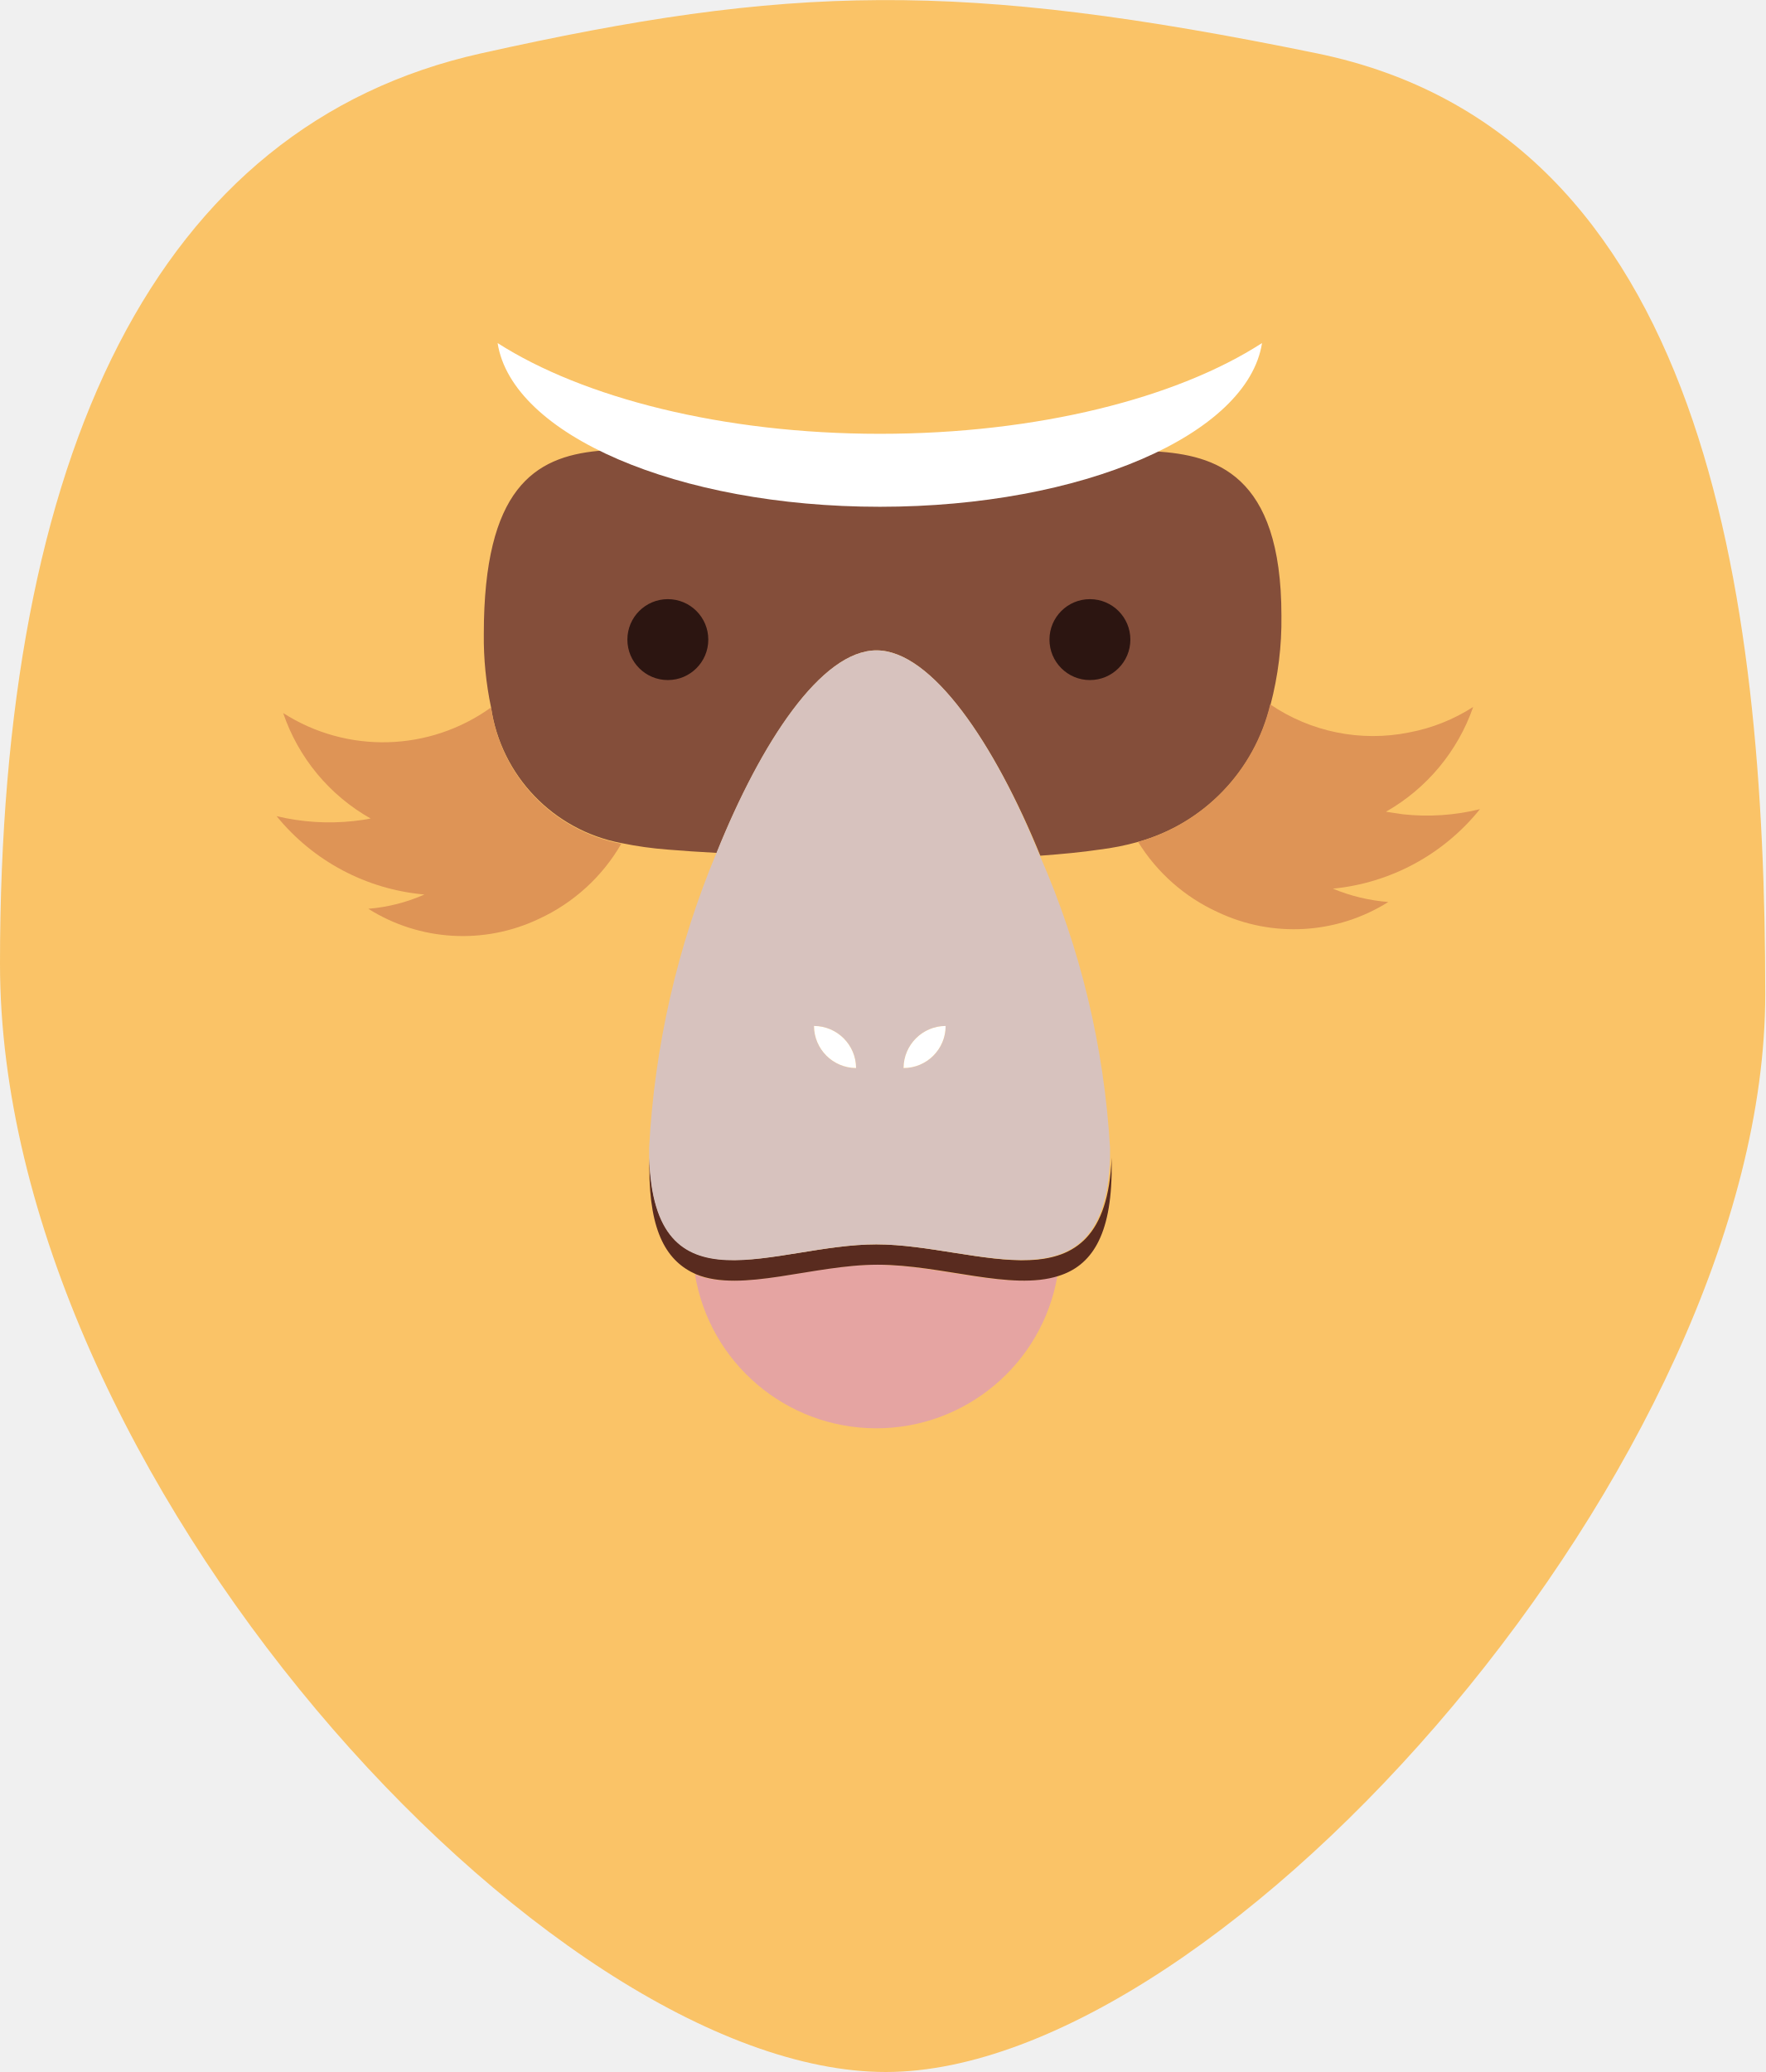
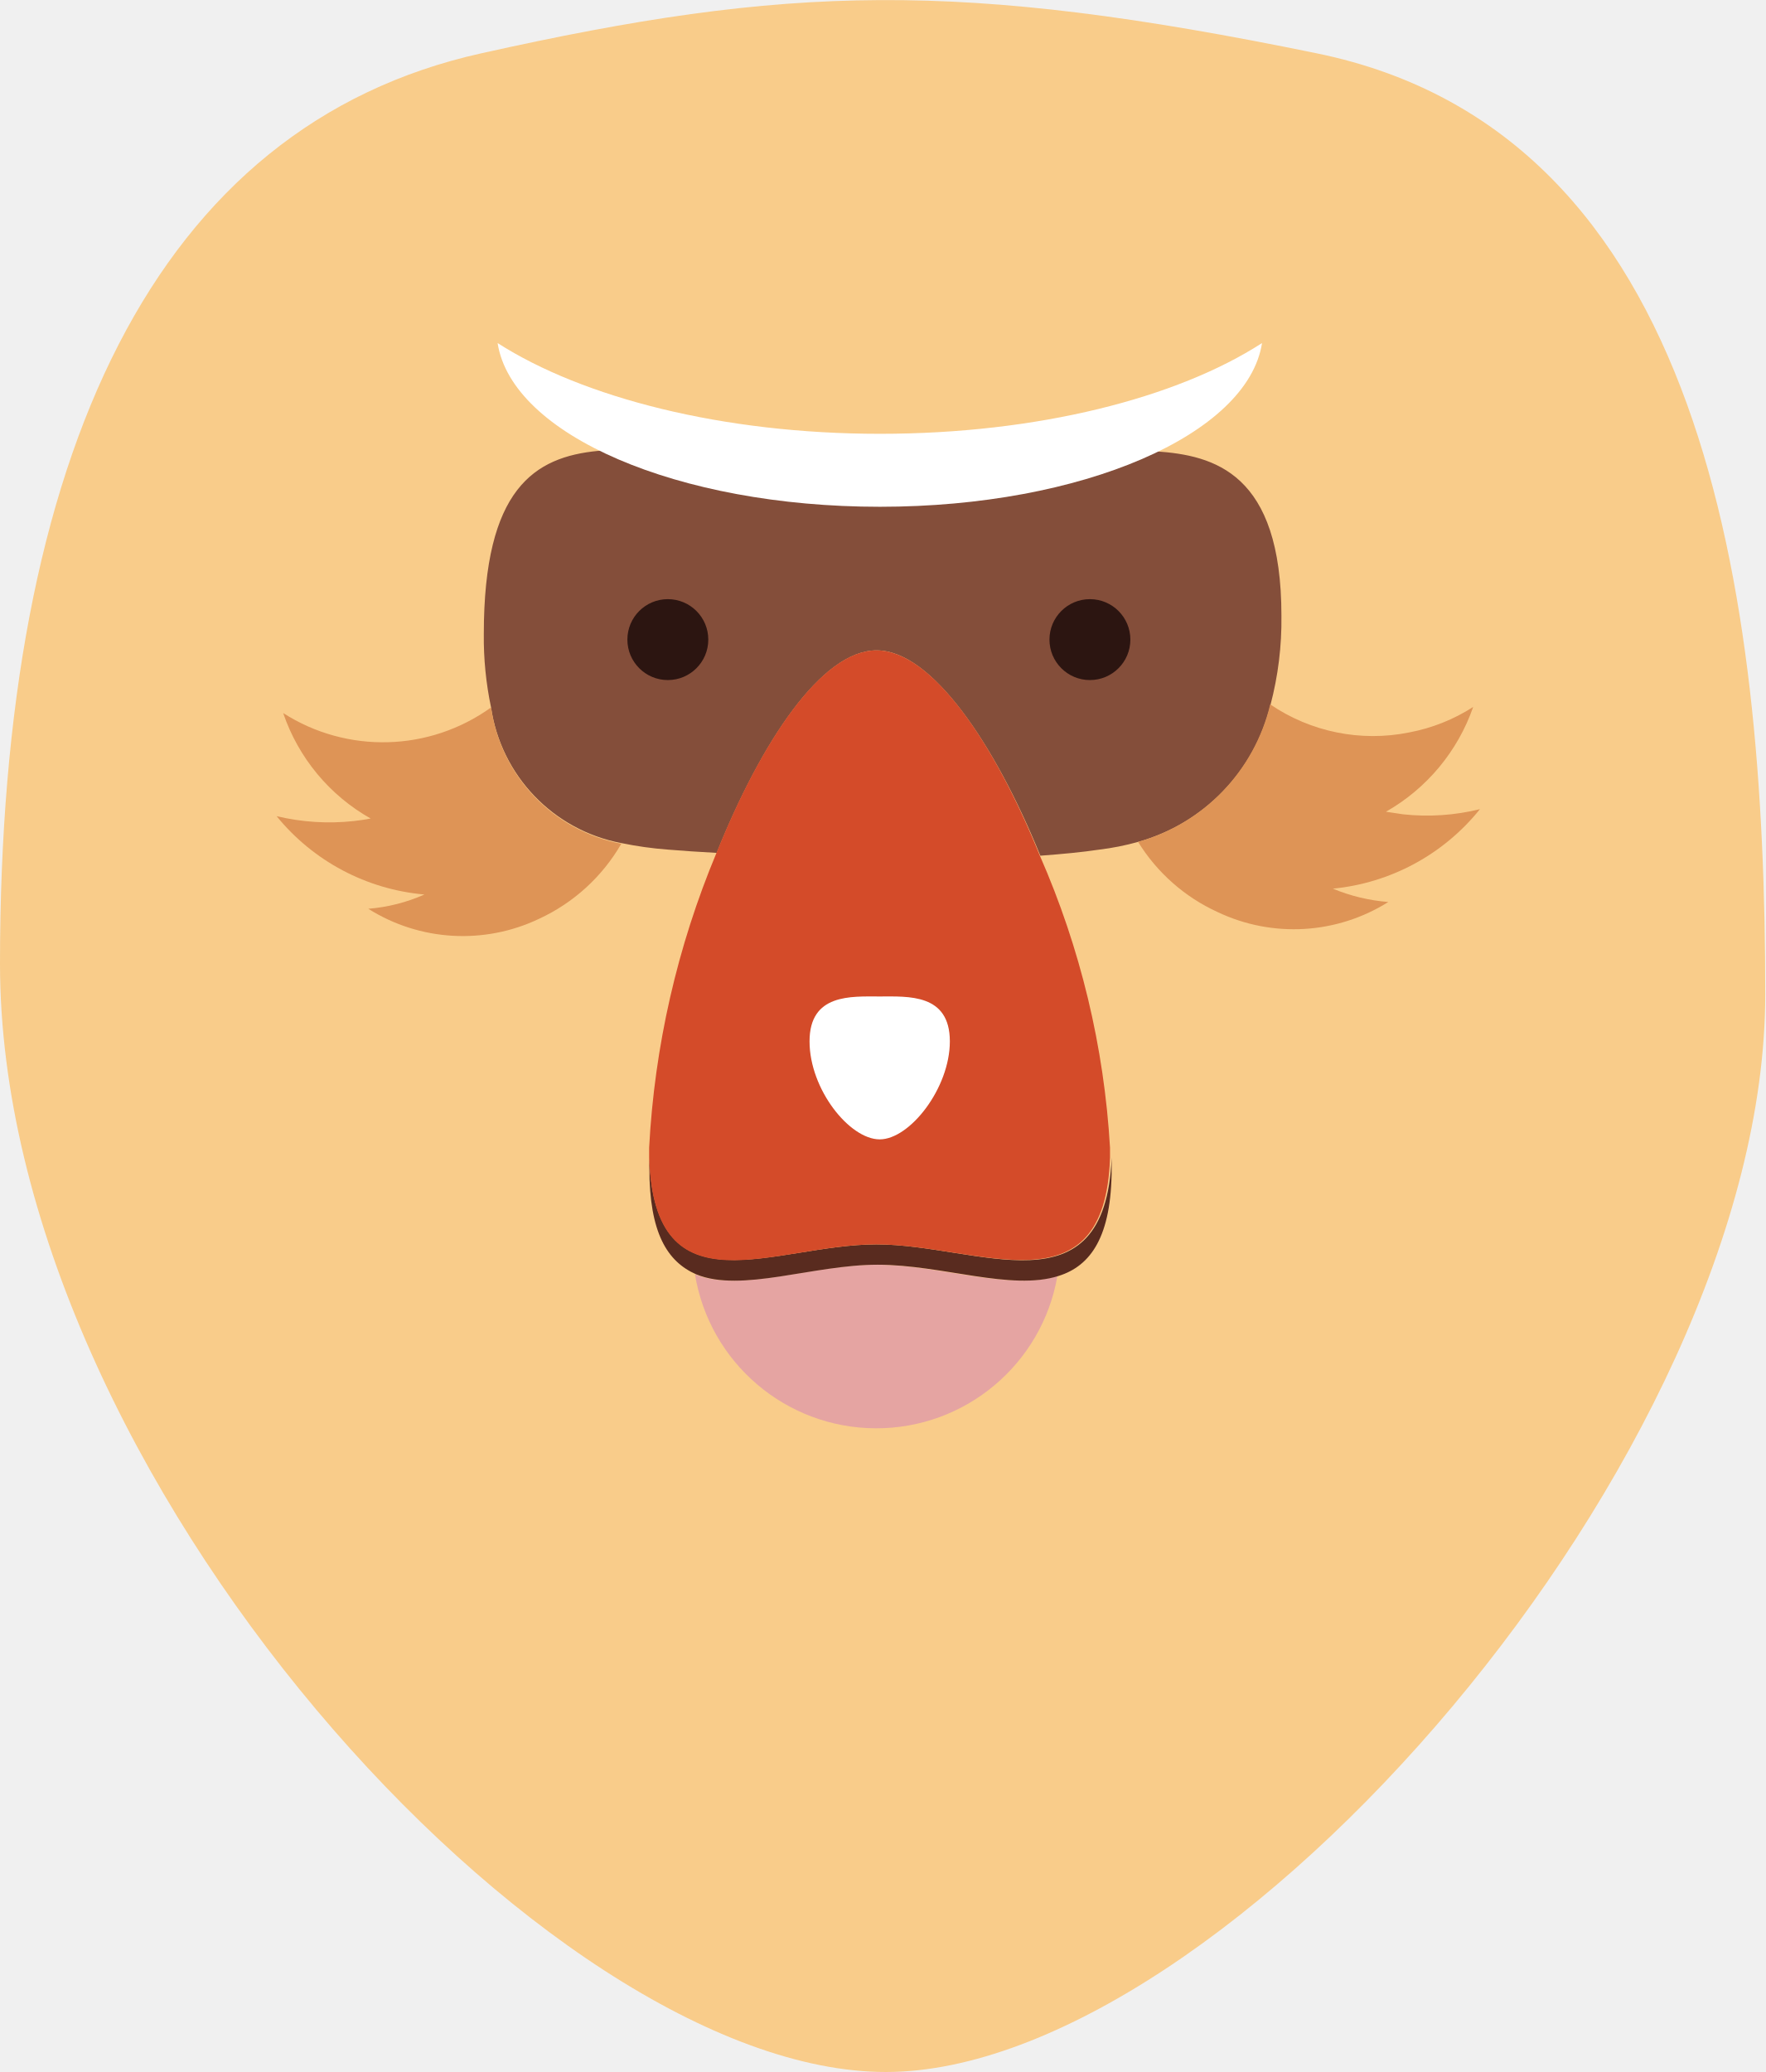
<svg xmlns="http://www.w3.org/2000/svg" viewBox="0 0 75.49 88.6">
  <defs>
-     <style>.cls-1{fill:#fac367;}.cls-2{fill:#808184;}.cls-3{fill:#844e3a;}.cls-4{fill:#2c1511;}.cls-5{fill:#fff;}.cls-6{fill:#de9456;}.cls-7{fill:none;}.cls-8{fill:#e5a4a2;}.cls-9{fill:#592b1f;}.cls-10{fill:#d7c2be;}</style>
+     <style>.cls-1{fill:#f9cc8a;}.cls-2{fill:#808184;}.cls-3{fill:#844e3a;}.cls-4{fill:#2c1511;}.cls-5{fill:#fff;}.cls-6{fill:#de9456;}.cls-7{fill:none;}.cls-8{fill:#e5a4a2;}.cls-9{fill:#592b1f;}.cls-10{fill:#d44b29;}</style>
  </defs>
  <g id="Layer_2" data-name="Layer 2">
    <g id="Layer_1-2" data-name="Layer 1">
      <path class="cls-1" d="M75.49,42.52c0-17.11-2.55-36.83-19.18-40.24C41-.86,33.72-.65,20.58,2.28,6.68,5.37,0,19.39,0,41.21S23.4,88.6,37.88,88.6,75.49,62.27,75.49,42.52Z" />
      <path class="cls-2" d="M42.85,30.19s7,.69,7.95-1,.76-4.77-4-4.77S42.85,30.19,42.85,30.19Z" />
      <path class="cls-2" d="M32.74,30.19s-7,.69-8-1-.76-4.77,4-4.77S32.74,30.19,32.74,30.19Z" />
      <path class="cls-3" d="M49.43,19.3c-2.88-.19-6.83,1.81-12.13,1.81-4.73,0-9-2.09-11.72-1.83s-4.89,1.61-4.89,7.83A14.5,14.5,0,0,0,21,30.25a6.93,6.93,0,0,0,5.57,5.8,15.56,15.56,0,0,0,2,.28c.61.05,1.32.1,2.08.14,1.91-4.75,4.49-8.66,6.84-8.66s5.05,4,7,8.78c.94-.07,1.79-.15,2.52-.26A11,11,0,0,0,48.67,36a8.05,8.05,0,0,0,5.66-5.85,14.24,14.24,0,0,0,.47-3.82C54.8,20.22,51.93,19.47,49.43,19.3Z" />
      <circle class="cls-4" cx="46.61" cy="27.35" r="1.73" />
      <circle class="cls-4" cx="28.56" cy="27.35" r="1.73" />
      <path class="cls-5" d="M21.28,14.67c.61,3.92,7.69,7,16.35,7s15.73-3.09,16.34-7c-3.64,2.35-9.6,3.88-16.34,3.88S24.92,17,21.28,14.67Z" />
      <path class="cls-6" d="M21,30.25a7.91,7.91,0,0,1-8.89.24A8.21,8.21,0,0,0,15.85,35c-.24.05-.48.08-.73.11a9.71,9.71,0,0,1-3.29-.21,9.18,9.18,0,0,0,6.32,3.35,7.38,7.38,0,0,1-2.4.61,7.58,7.58,0,0,0,7.3.43,7.87,7.87,0,0,0,3.52-3.21A6.93,6.93,0,0,1,21,30.25Z" />
      <path class="cls-7" d="M34.81,43.87a1.81,1.81,0,0,0,1.8,1.8A1.81,1.81,0,0,0,34.81,43.87Z" />
      <path class="cls-7" d="M38.64,45.67a1.8,1.8,0,0,0,1.8-1.8A1.81,1.81,0,0,0,38.64,45.67Z" />
      <path class="cls-6" d="M63.29,34.6a9.46,9.46,0,0,1-3.29.22l-.73-.11A8.28,8.28,0,0,0,63,30.23a7.69,7.69,0,0,1-2.74,1.09,7.81,7.81,0,0,1-5.94-1.2A8.05,8.05,0,0,1,48.67,36a7.81,7.81,0,0,0,3.4,3,7.59,7.59,0,0,0,7.3-.43A7.77,7.77,0,0,1,57,38,9.21,9.21,0,0,0,63.29,34.6Z" />
      <path class="cls-8" d="M37.48,54.08c-2.75,0-5.82,1.21-7.76.41a7.86,7.86,0,0,0,15.5.07C43.19,55.21,40.14,54.08,37.48,54.08Z" />
      <path class="cls-9" d="M37.48,53.21c-4.36,0-9.5,3-9.71-3.71,0,.15,0,.31,0,.45,0,2.78.77,4,2,4.54,1.94.8,5-.41,7.76-.41s5.71,1.13,7.74.48c1.37-.43,2.27-1.67,2.27-4.61,0-.14,0-.3,0-.45C47.26,56.24,41.84,53.21,37.48,53.21Z" />
      <path class="cls-10" d="M37.48,27.81c-2.35,0-4.93,3.91-6.84,8.66a37.87,37.87,0,0,0-2.88,12.61c0,.15,0,.28,0,.42.21,6.74,5.35,3.71,9.71,3.71s9.78,3,10-3.71c0-.14,0-.27,0-.42a36.32,36.32,0,0,0-3-12.49C42.53,31.78,39.85,27.81,37.48,27.81ZM34.81,43.87a1.81,1.81,0,0,1,1.8,1.8A1.81,1.81,0,0,1,34.81,43.87Zm3.83,1.8a1.81,1.81,0,0,1,1.8-1.8A1.8,1.8,0,0,1,38.64,45.67Z" />
      <path class="cls-5" d="M40.44,43.87a1.81,1.81,0,0,0-1.8,1.8A1.8,1.8,0,0,0,40.44,43.87Z" />
      <path class="cls-5" d="M34.81,43.87a1.81,1.81,0,0,1,1.8,1.8A1.81,1.81,0,0,1,34.81,43.87Z" />
+       <path class="cls-5" d="M40.62,44.53c0,2-1.71,4.19-3,4.19s-3-2.14-3-4.19,1.78-1.92,3-1.92S40.62,42.48,40.62,44.53Z" />
    </g>
  </g>
</svg>
